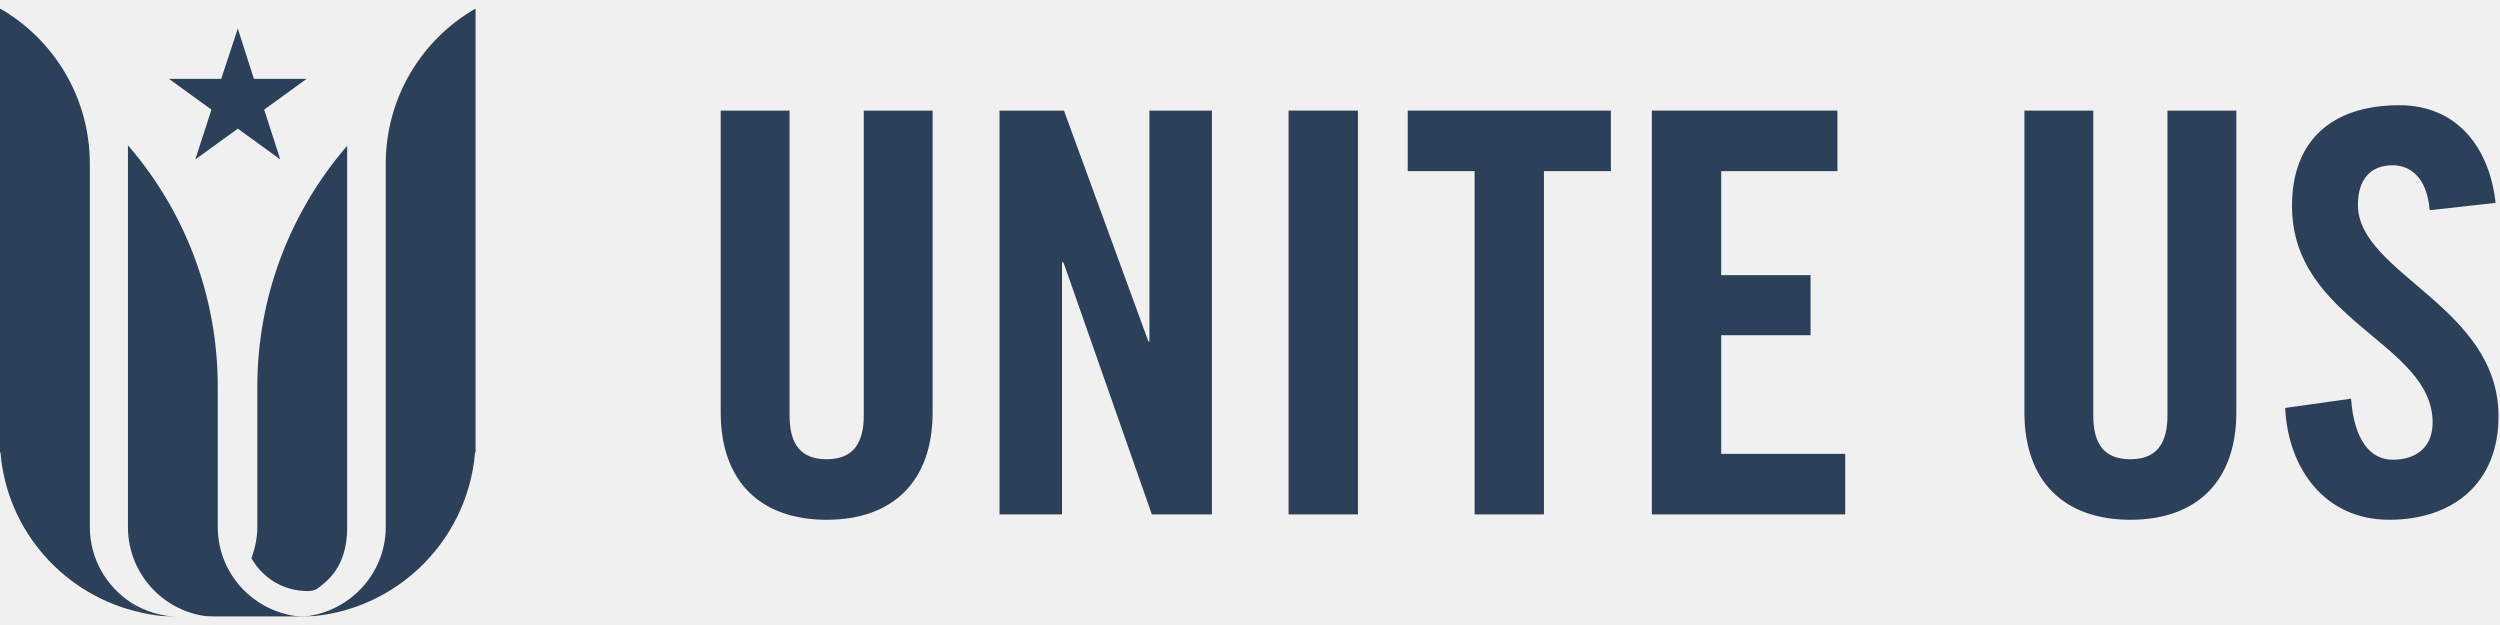
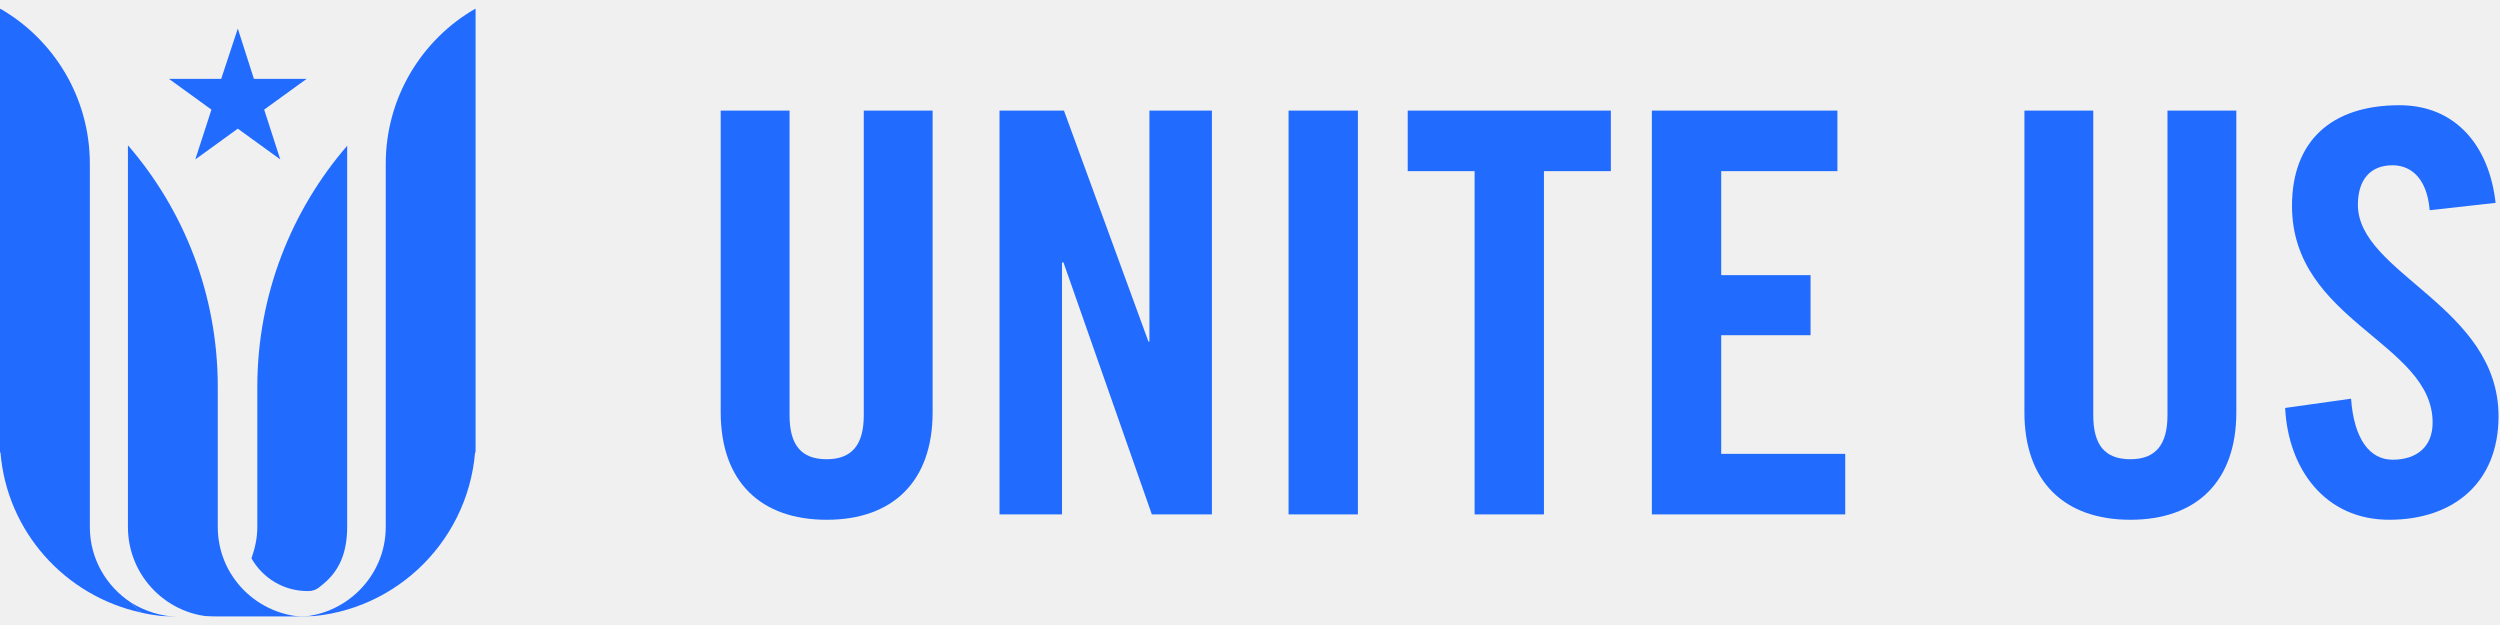
<svg xmlns="http://www.w3.org/2000/svg" width="192" height="48" viewBox="0 0 192 48" fill="none">
  <mask id="mask0_1315_1961" style="mask-type:alpha" maskUnits="userSpaceOnUse" x="0" y="0" width="192" height="48">
    <path fill-rule="evenodd" clip-rule="evenodd" d="M0 47.344H191.925V0.656H0V47.344Z" fill="white" />
  </mask>
  <g mask="url(#mask0_1315_1961)">
-     <path fill-rule="evenodd" clip-rule="evenodd" d="M55.312 8.494H60.638V31.894C60.638 34.181 61.538 35.269 63.487 35.269C65.438 35.269 66.338 34.144 66.338 31.894V8.494H71.625V31.669C71.625 36.994 68.55 39.919 63.487 39.919C58.425 39.919 55.35 36.994 55.35 31.669V8.494H55.312Z" fill="#2C405A" />
+     <path fill-rule="evenodd" clip-rule="evenodd" d="M55.312 8.494H60.638V31.894C60.638 34.181 61.538 35.269 63.487 35.269C65.438 35.269 66.338 34.144 66.338 31.894V8.494H71.625V31.669C71.625 36.994 68.55 39.919 63.487 39.919C58.425 39.919 55.35 36.994 55.35 31.669V8.494H55.312Z" fill="#216cff" />
  </g>
  <mask id="mask1_1315_1961" style="mask-type:alpha" maskUnits="userSpaceOnUse" x="0" y="0" width="192" height="48">
    <path fill-rule="evenodd" clip-rule="evenodd" d="M0 47.344H191.925V0.656H0V47.344Z" fill="white" />
  </mask>
  <g mask="url(#mask1_1315_1961)">
-     <path fill-rule="evenodd" clip-rule="evenodd" d="M76.763 39.506V8.494H81.712L88.2 26.231H88.275V8.494H93.075V39.506H88.462L81.675 20.156H81.562V39.506H76.763Z" fill="#2C405A" />
+     <path fill-rule="evenodd" clip-rule="evenodd" d="M76.763 39.506V8.494H81.712L88.2 26.231H88.275V8.494H93.075V39.506H88.462L81.675 20.156H81.562V39.506H76.763Z" fill="#216cff" />
  </g>
  <mask id="mask2_1315_1961" style="mask-type:alpha" maskUnits="userSpaceOnUse" x="0" y="0" width="192" height="48">
    <path fill-rule="evenodd" clip-rule="evenodd" d="M0 47.344H191.925V0.656H0V47.344Z" fill="white" />
  </mask>
  <g mask="url(#mask2_1315_1961)">
-     <path fill-rule="evenodd" clip-rule="evenodd" d="M98.962 39.506H104.287V8.494H98.962V39.506Z" fill="#2C405A" />
+     <path fill-rule="evenodd" clip-rule="evenodd" d="M98.962 39.506H104.287V8.494H98.962V39.506Z" fill="#216cff" />
  </g>
  <mask id="mask3_1315_1961" style="mask-type:alpha" maskUnits="userSpaceOnUse" x="0" y="0" width="192" height="48">
    <path fill-rule="evenodd" clip-rule="evenodd" d="M0 47.344H191.925V0.656H0V47.344Z" fill="white" />
  </mask>
  <g mask="url(#mask3_1315_1961)">
-     <path fill-rule="evenodd" clip-rule="evenodd" d="M113.25 13.144H108.113V8.494H123.713V13.144H118.575V39.506H113.25V13.144Z" fill="#2C405A" />
+     <path fill-rule="evenodd" clip-rule="evenodd" d="M113.25 13.144H108.113V8.494H123.713V13.144H118.575V39.506H113.25V13.144Z" fill="#216cff" />
  </g>
  <mask id="mask4_1315_1961" style="mask-type:alpha" maskUnits="userSpaceOnUse" x="0" y="0" width="192" height="48">
    <path fill-rule="evenodd" clip-rule="evenodd" d="M0 47.344H191.925V0.656H0V47.344Z" fill="white" />
  </mask>
  <g mask="url(#mask4_1315_1961)">
-     <path fill-rule="evenodd" clip-rule="evenodd" d="M126.863 39.506V8.494H141.113V13.144H132.188V21.131H139.05V25.744H132.188V34.856H141.713V39.506H126.863Z" fill="#2C405A" />
+     <path fill-rule="evenodd" clip-rule="evenodd" d="M126.863 39.506V8.494H141.113V13.144H132.188V21.131H139.05V25.744H132.188V34.856H141.713V39.506H126.863Z" fill="#216cff" />
  </g>
  <mask id="mask5_1315_1961" style="mask-type:alpha" maskUnits="userSpaceOnUse" x="0" y="0" width="192" height="48">
    <path fill-rule="evenodd" clip-rule="evenodd" d="M0 47.344H191.925V0.656H0V47.344Z" fill="white" />
  </mask>
  <g mask="url(#mask5_1315_1961)">
-     <path fill-rule="evenodd" clip-rule="evenodd" d="M155.438 8.494H160.763V31.894C160.763 34.181 161.662 35.269 163.612 35.269C165.562 35.269 166.462 34.144 166.462 31.894V8.494H171.75V31.669C171.75 36.994 168.675 39.919 163.612 39.919C158.55 39.919 155.475 36.994 155.475 31.669V8.494H155.438Z" fill="#2C405A" />
+     <path fill-rule="evenodd" clip-rule="evenodd" d="M155.438 8.494H160.763V31.894C160.763 34.181 161.662 35.269 163.612 35.269C165.562 35.269 166.462 34.144 166.462 31.894V8.494H171.75V31.669C171.75 36.994 168.675 39.919 163.612 39.919C158.55 39.919 155.475 36.994 155.475 31.669V8.494H155.438Z" fill="#216cff" />
  </g>
  <mask id="mask6_1315_1961" style="mask-type:alpha" maskUnits="userSpaceOnUse" x="0" y="0" width="192" height="48">
    <path fill-rule="evenodd" clip-rule="evenodd" d="M0 47.344H191.925V0.656H0V47.344Z" fill="white" />
  </mask>
  <g mask="url(#mask6_1315_1961)">
-     <path fill-rule="evenodd" clip-rule="evenodd" d="M186.6 16.143C186.375 13.481 184.987 12.693 183.75 12.693C182.025 12.693 181.087 13.818 181.087 15.731C181.087 21.018 191.887 23.531 191.887 31.968C191.887 37.068 188.437 39.918 183.487 39.918C178.537 39.918 175.725 35.981 175.5 31.331L180.562 30.618C180.787 33.768 182.025 35.306 183.75 35.306C185.587 35.306 186.825 34.331 186.825 32.456C186.825 26.306 176.025 24.693 176.025 15.806C176.025 10.856 179.025 8.081 184.275 8.081C188.625 8.081 191.175 11.231 191.662 15.581L186.6 16.143Z" fill="#2C405A" />
+     <path fill-rule="evenodd" clip-rule="evenodd" d="M186.6 16.143C186.375 13.481 184.987 12.693 183.75 12.693C182.025 12.693 181.087 13.818 181.087 15.731C181.087 21.018 191.887 23.531 191.887 31.968C191.887 37.068 188.437 39.918 183.487 39.918C178.537 39.918 175.725 35.981 175.5 31.331L180.562 30.618C180.787 33.768 182.025 35.306 183.75 35.306C185.587 35.306 186.825 34.331 186.825 32.456C186.825 26.306 176.025 24.693 176.025 15.806C176.025 10.856 179.025 8.081 184.275 8.081C188.625 8.081 191.175 11.231 191.662 15.581L186.6 16.143Z" fill="#216cff" />
  </g>
  <mask id="mask7_1315_1961" style="mask-type:alpha" maskUnits="userSpaceOnUse" x="0" y="0" width="192" height="48">
    <path fill-rule="evenodd" clip-rule="evenodd" d="M0 47.344H191.925V0.656H0V47.344Z" fill="white" />
  </mask>
  <g mask="url(#mask7_1315_1961)">
</g>
  <mask id="mask8_1315_1961" style="mask-type:alpha" maskUnits="userSpaceOnUse" x="0" y="0" width="192" height="48">
    <path fill-rule="evenodd" clip-rule="evenodd" d="M0 47.344H191.925V0.656H0V47.344Z" fill="white" />
  </mask>
  <g mask="url(#mask8_1315_1961)">
-     <path fill-rule="evenodd" clip-rule="evenodd" d="M23.625 45.394C24.113 45.394 24.375 45.244 24.712 44.944C26.1 43.857 26.663 42.394 26.663 40.444V33.582V30.919V17.419V11.194C22.387 16.144 19.762 22.632 19.762 29.719V33.582V40.482C19.762 41.344 19.575 42.132 19.312 42.882C20.175 44.382 21.75 45.394 23.625 45.394Z" fill="#2C405A" />
+     <path fill-rule="evenodd" clip-rule="evenodd" d="M23.625 45.394C24.113 45.394 24.375 45.244 24.712 44.944C26.1 43.857 26.663 42.394 26.663 40.444V33.582V30.919V17.419V11.194C22.387 16.144 19.762 22.632 19.762 29.719V33.582V40.482C19.762 41.344 19.575 42.132 19.312 42.882C20.175 44.382 21.75 45.394 23.625 45.394Z" fill="#216cff" />
  </g>
  <mask id="mask9_1315_1961" style="mask-type:alpha" maskUnits="userSpaceOnUse" x="0" y="0" width="192" height="48">
    <path fill-rule="evenodd" clip-rule="evenodd" d="M0 47.344H191.925V0.656H0V47.344Z" fill="white" />
  </mask>
  <g mask="url(#mask9_1315_1961)">
-     <path fill-rule="evenodd" clip-rule="evenodd" d="M29.625 40.481V34.706V17.531V12.581C29.625 7.481 32.4 3.019 36.525 0.656V6.881V24.544V34.744H36.487C35.888 41.831 29.962 47.381 22.762 47.381C26.512 47.344 29.625 44.269 29.625 40.481Z" fill="#2C405A" />
+     <path fill-rule="evenodd" clip-rule="evenodd" d="M29.625 40.481V34.706V17.531V12.581C29.625 7.481 32.4 3.019 36.525 0.656V6.881V24.544V34.744H36.487C35.888 41.831 29.962 47.381 22.762 47.381C26.512 47.344 29.625 44.269 29.625 40.481Z" fill="#216cff" />
  </g>
  <mask id="mask10_1315_1961" style="mask-type:alpha" maskUnits="userSpaceOnUse" x="0" y="0" width="192" height="48">
    <path fill-rule="evenodd" clip-rule="evenodd" d="M0 47.344H191.925V0.656H0V47.344Z" fill="white" />
  </mask>
  <g mask="url(#mask10_1315_1961)">
-     <path fill-rule="evenodd" clip-rule="evenodd" d="M10.088 46.294C8.175 45.056 6.9 42.919 6.9 40.481V34.706V17.531V12.581C6.9 7.481 4.125 3.019 0 0.656V6.881V24.544V34.744H0.037C0.525 40.819 4.987 45.769 10.838 47.044C10.575 46.781 10.312 46.556 10.088 46.294Z" fill="#2C405A" />
+     <path fill-rule="evenodd" clip-rule="evenodd" d="M10.088 46.294C8.175 45.056 6.9 42.919 6.9 40.481V34.706V17.531V12.581C6.9 7.481 4.125 3.019 0 0.656V6.881V24.544V34.744H0.037C0.525 40.819 4.987 45.769 10.838 47.044C10.575 46.781 10.312 46.556 10.088 46.294Z" fill="#216cff" />
  </g>
  <mask id="mask11_1315_1961" style="mask-type:alpha" maskUnits="userSpaceOnUse" x="0" y="0" width="192" height="48">
    <path fill-rule="evenodd" clip-rule="evenodd" d="M0 47.344H191.925V0.656H0V47.344Z" fill="white" />
  </mask>
  <g mask="url(#mask11_1315_1961)">
-     <path fill-rule="evenodd" clip-rule="evenodd" d="M10.087 46.294C10.312 46.557 10.575 46.819 10.837 47.044C11.775 47.269 12.787 47.382 13.762 47.382C12.412 47.344 11.175 46.969 10.087 46.294Z" fill="#2C405A" />
+     <path fill-rule="evenodd" clip-rule="evenodd" d="M10.087 46.294C10.312 46.557 10.575 46.819 10.837 47.044C11.775 47.269 12.787 47.382 13.762 47.382C12.412 47.344 11.175 46.969 10.087 46.294Z" fill="#216cff" />
  </g>
  <mask id="mask12_1315_1961" style="mask-type:alpha" maskUnits="userSpaceOnUse" x="0" y="0" width="192" height="48">
    <path fill-rule="evenodd" clip-rule="evenodd" d="M0 47.344H191.925V0.656H0V47.344Z" fill="white" />
  </mask>
  <g mask="url(#mask12_1315_1961)">
-     <path fill-rule="evenodd" clip-rule="evenodd" d="M16.725 40.481V33.581V29.719C16.725 22.631 14.137 16.144 9.825 11.156V17.456V30.956V33.619V40.481C9.825 44.269 12.9 47.381 16.725 47.381H23.625C19.8 47.344 16.725 44.269 16.725 40.481Z" fill="#2C405A" />
+     <path fill-rule="evenodd" clip-rule="evenodd" d="M16.725 40.481V33.581V29.719C16.725 22.631 14.137 16.144 9.825 11.156V17.456V30.956V33.619V40.481C9.825 44.269 12.9 47.381 16.725 47.381H23.625C19.8 47.344 16.725 44.269 16.725 40.481Z" fill="#216cff" />
  </g>
  <mask id="mask13_1315_1961" style="mask-type:alpha" maskUnits="userSpaceOnUse" x="0" y="0" width="192" height="48">
    <path fill-rule="evenodd" clip-rule="evenodd" d="M0 47.344H191.925V0.656H0V47.344Z" fill="white" />
  </mask>
  <g mask="url(#mask13_1315_1961)">
-     <path fill-rule="evenodd" clip-rule="evenodd" d="M15 12.244L16.238 8.419L12.975 6.056H16.988L18.263 2.194L19.5 6.056H23.55L20.288 8.419L21.525 12.244L18.263 9.881L15 12.244Z" fill="#2C405A" />
+     <path fill-rule="evenodd" clip-rule="evenodd" d="M15 12.244L16.238 8.419L12.975 6.056H16.988L18.263 2.194L19.5 6.056H23.55L20.288 8.419L21.525 12.244L18.263 9.881L15 12.244Z" fill="#216cff" />
  </g>
</svg>
